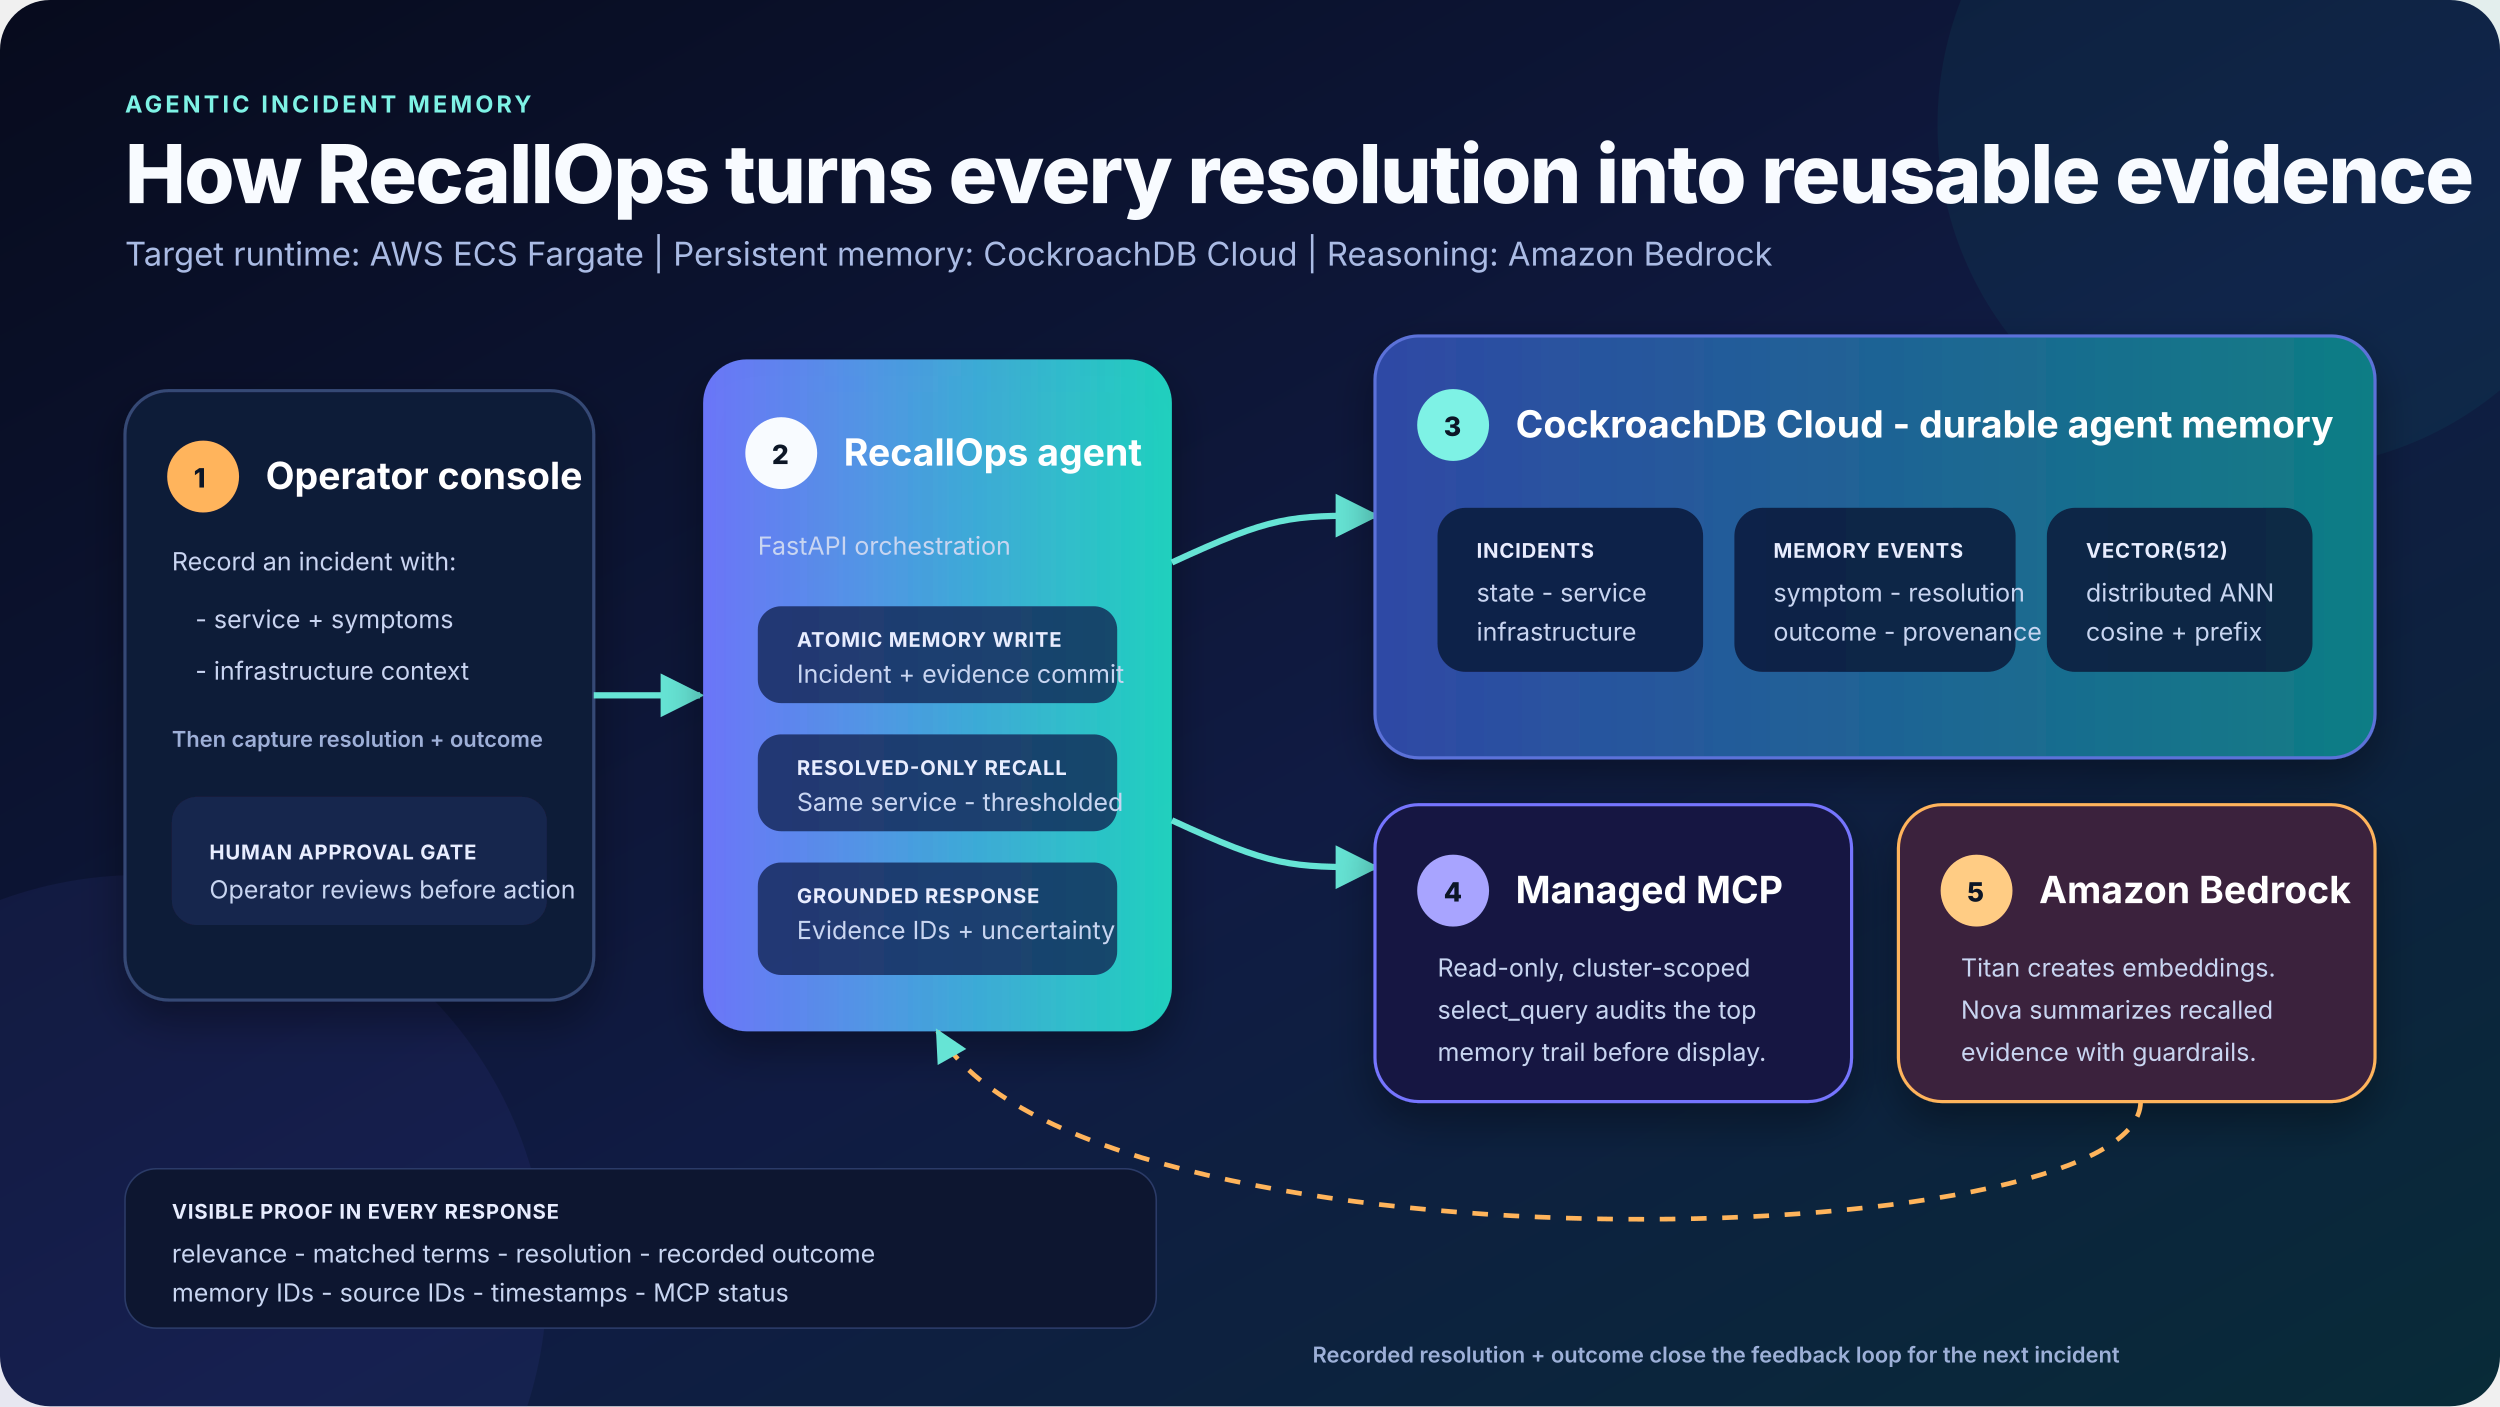
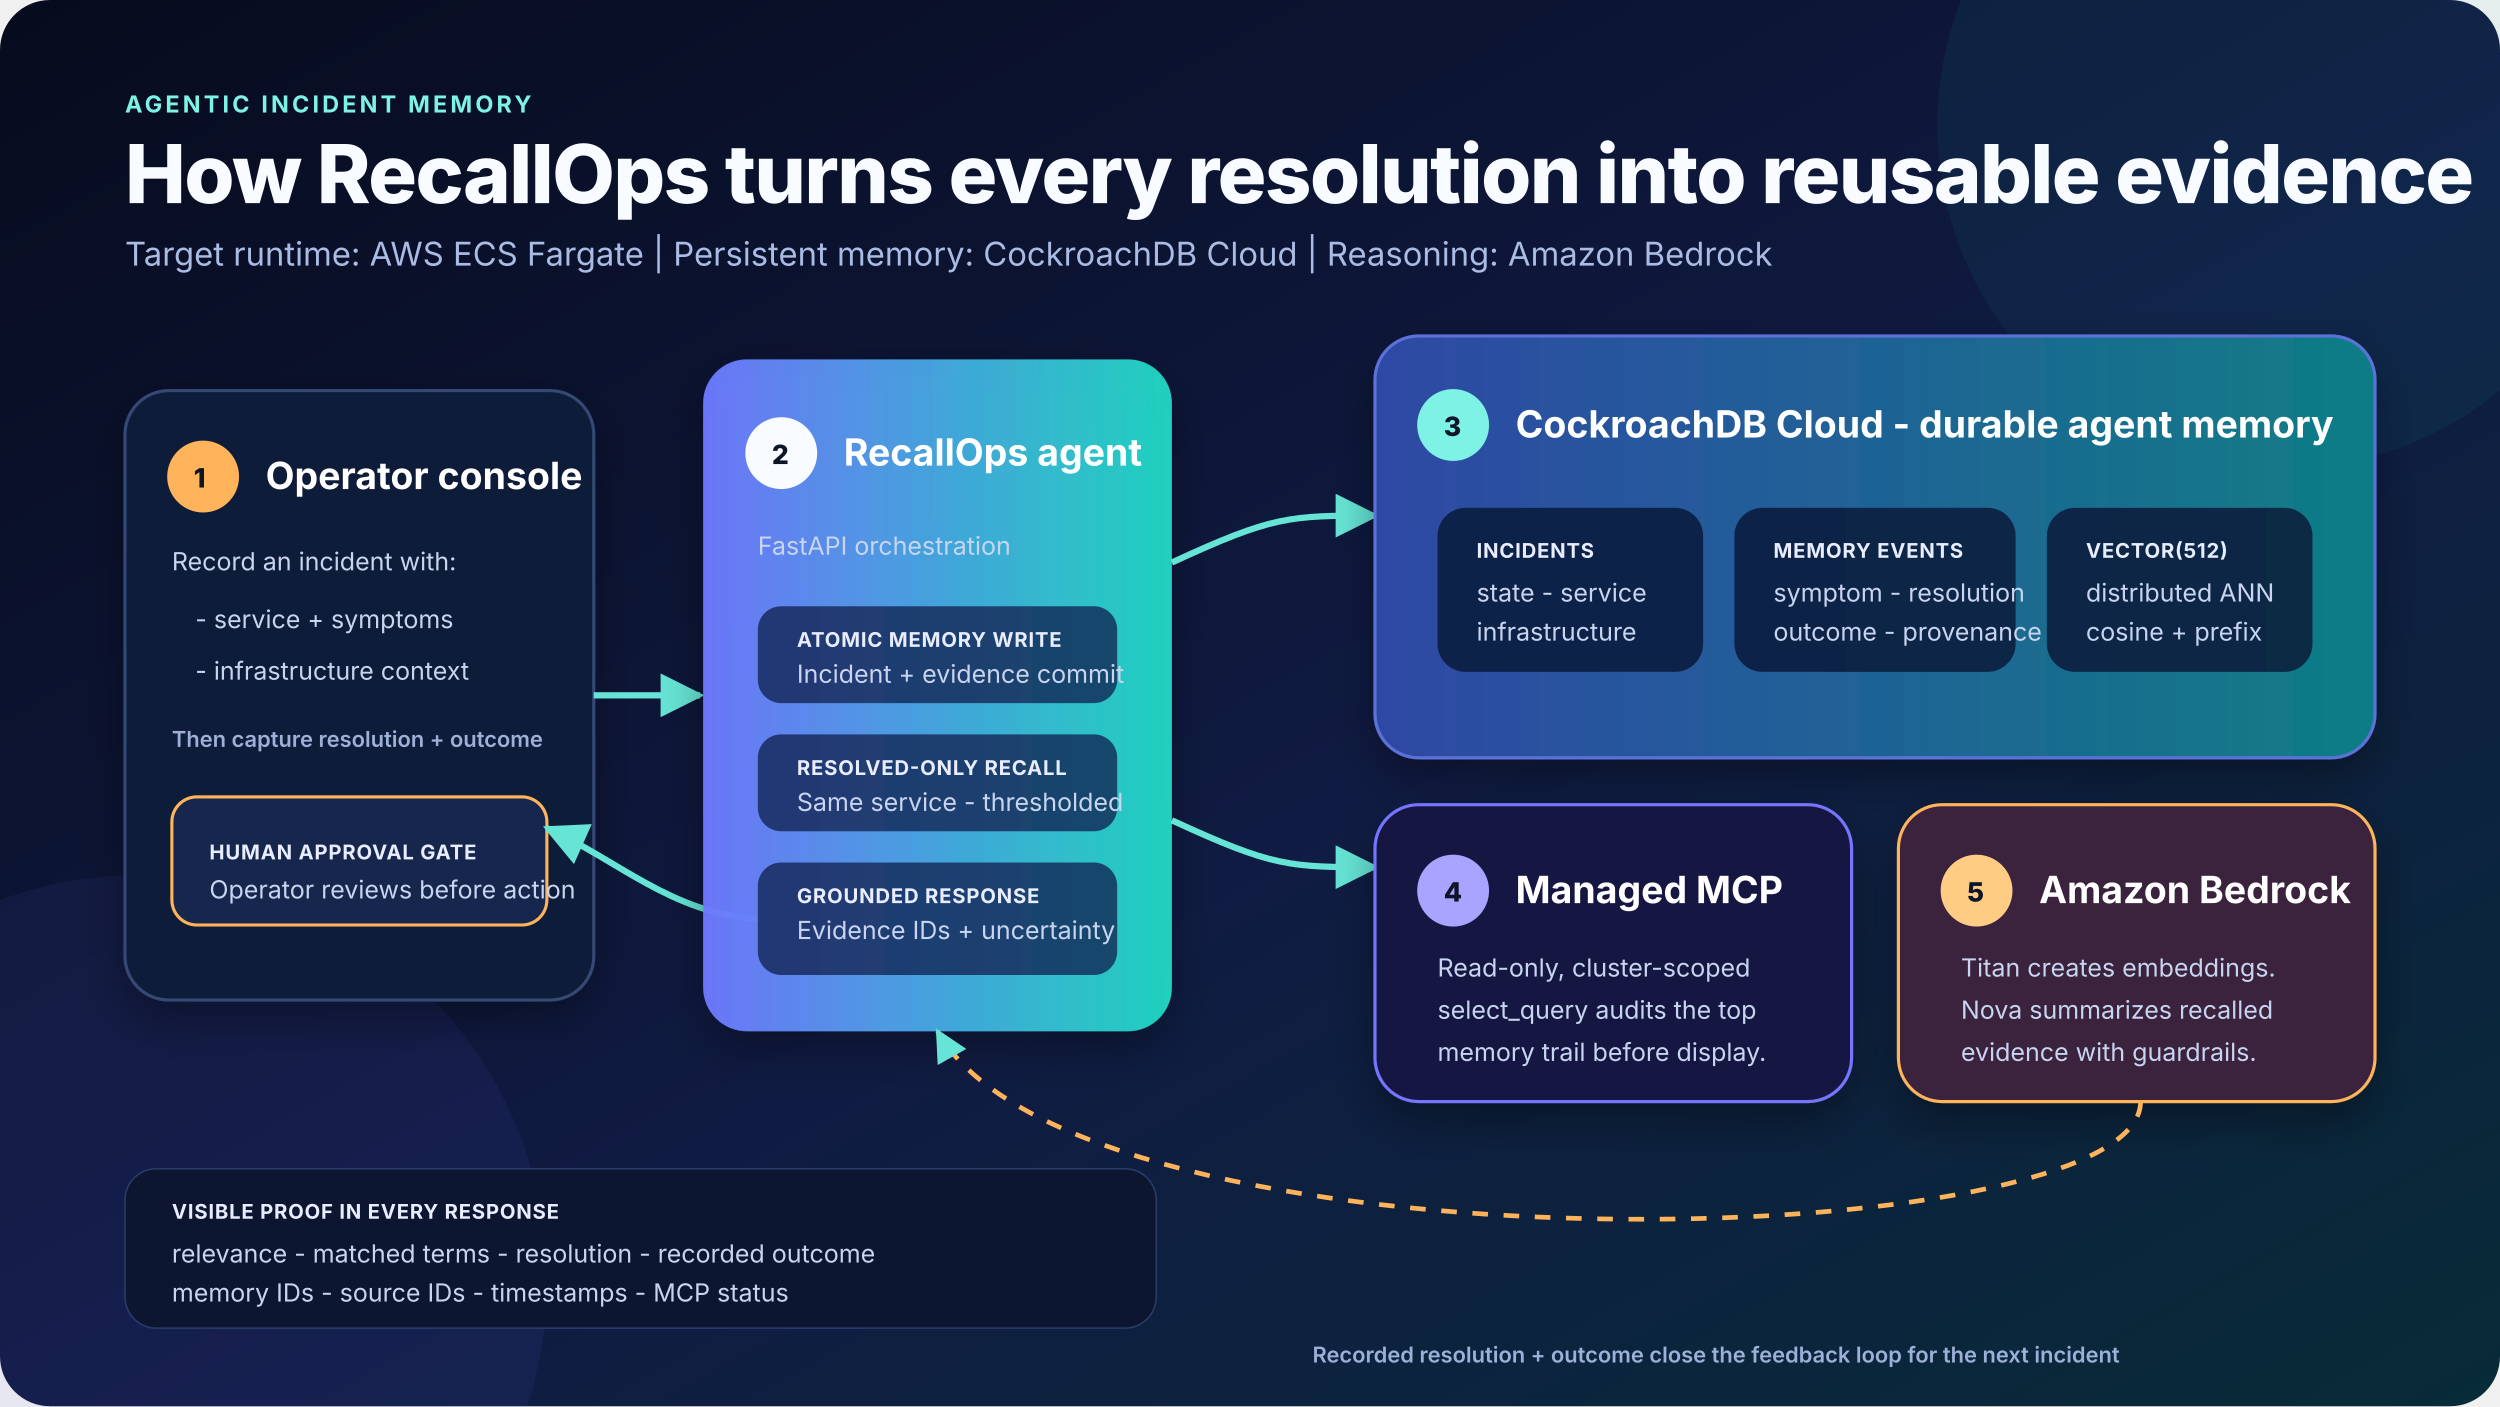
<svg xmlns="http://www.w3.org/2000/svg" width="1600" height="900" viewBox="0 0 1600 900" role="img" aria-labelledby="title desc">
  <defs>
    <linearGradient id="bg" x1="0" x2="1" y1="0" y2="1">
      <stop offset="0" stop-color="#070b1d" />
      <stop offset="0.55" stop-color="#101b43" />
      <stop offset="1" stop-color="#082b38" />
    </linearGradient>
    <linearGradient id="agent" x1="0" x2="1">
      <stop offset="0" stop-color="#6f78ff" />
      <stop offset="1" stop-color="#20d7c2" />
    </linearGradient>
    <linearGradient id="memory" x1="0" x2="1">
      <stop offset="0" stop-color="#2f49a5" />
      <stop offset="1" stop-color="#0f7d85" />
    </linearGradient>
    <filter id="shadow" x="-20%" y="-20%" width="140%" height="140%">
      <feDropShadow dx="0" dy="12" stdDeviation="14" flood-color="#000" flood-opacity="0.35" />
    </filter>
    <marker id="arrow" viewBox="0 0 10 10" refX="9" refY="5" markerWidth="7" markerHeight="7" orient="auto-start-reverse">
      <path d="M 0 0 L 10 5 L 0 10 z" fill="#66e4d5" />
    </marker>
    <style>
      .title { font: 800 52px Inter,Segoe UI,sans-serif; fill: #f8fbff; letter-spacing: -1px; }
      .subtitle { font: 400 21px Inter,Segoe UI,sans-serif; fill: #aabbe4; }
      .eyebrow { font: 700 15px Inter,Segoe UI,sans-serif; fill: #7ef2e5; letter-spacing: 2px; }
      .box-title { font: 700 24px Inter,Segoe UI,sans-serif; fill: #fff; }
      .box-copy { font: 400 16px Inter,Segoe UI,sans-serif; fill: #c8d5f1; }
      .chip { font: 700 13px Inter,Segoe UI,sans-serif; fill: #e8edff; letter-spacing: .5px; }
      .step { font: 800 17px Inter,Segoe UI,sans-serif; fill: #081426; }
      .label { font: 600 14px Inter,Segoe UI,sans-serif; fill: #9db0d8; }
      .arrow { stroke: #66e4d5; stroke-width: 4; fill: none; marker-end: url(#arrow); }
      .feedback { stroke: #ffb45b; stroke-width: 3; fill: none; stroke-dasharray: 10 10; marker-end: url(#arrow); }
    </style>
  </defs>
  <rect width="1600" height="900" rx="32" fill="url(#bg)" />
  <circle cx="1460" cy="80" r="220" fill="#18c9b7" opacity="0.06" />
  <circle cx="90" cy="820" r="260" fill="#6b67ff" opacity="0.07" />
  <text class="eyebrow" x="80" y="72">AGENTIC INCIDENT MEMORY</text>
  <text class="title" x="80" y="130">How RecallOps turns every resolution into reusable evidence</text>
  <text class="subtitle" x="80" y="170">Target runtime: AWS ECS Fargate | Persistent memory: CockroachDB Cloud | Reasoning: Amazon Bedrock</text>
  <g filter="url(#shadow)">
    <rect x="80" y="250" width="300" height="390" rx="28" fill="#111a38" stroke="#344875" stroke-width="2" />
    <circle cx="130" cy="305" r="23" fill="#ffb45b" />
    <text class="step" x="124" y="312">1</text>
    <text class="box-title" x="170" y="313">Operator console</text>
    <text class="box-copy" x="110" y="365">Record an incident with:</text>
    <text class="box-copy" x="125" y="402">- service + symptoms</text>
    <text class="box-copy" x="125" y="435">- infrastructure context</text>
    <text class="label" x="110" y="478">Then capture resolution + outcome</text>
-     <rect x="110" y="510" width="240" height="82" rx="16" fill="#17264d" />
+     <rect x="110" y="510" width="240" height="82" rx="16" fill="#17264d" stroke="#ffb45b" stroke-width="2" />
    <text class="chip" x="134" y="550">HUMAN APPROVAL GATE</text>
    <text class="box-copy" x="134" y="575">Operator reviews before action</text>
  </g>
  <path class="arrow" d="M 380 445 C 405 445, 420 445, 448 445" />
+   <path class="arrow" d="M 485 588 C 430 585, 395 550, 350 530" />
  <g filter="url(#shadow)">
    <rect x="450" y="230" width="300" height="430" rx="28" fill="url(#agent)" opacity="0.96" />
    <circle cx="500" cy="290" r="23" fill="#f8fbff" />
    <text class="step" x="494" y="297">2</text>
    <text class="box-title" x="540" y="298">RecallOps agent</text>
    <text class="box-copy" x="485" y="355" fill="#ecf6ff">FastAPI orchestration</text>
    <rect x="485" y="388" width="230" height="62" rx="15" fill="#101d4e" opacity="0.75" />
    <text class="chip" x="510" y="414">ATOMIC MEMORY WRITE</text>
    <text class="box-copy" x="510" y="437">Incident + evidence commit</text>
    <rect x="485" y="470" width="230" height="62" rx="15" fill="#101d4e" opacity="0.75" />
    <text class="chip" x="510" y="496">RESOLVED-ONLY RECALL</text>
    <text class="box-copy" x="510" y="519">Same service - thresholded</text>
    <rect x="485" y="552" width="230" height="72" rx="15" fill="#101d4e" opacity="0.75" />
    <text class="chip" x="510" y="578">GROUNDED RESPONSE</text>
    <text class="box-copy" x="510" y="601">Evidence IDs + uncertainty</text>
  </g>
  <path class="arrow" d="M 750 360 C 815 330, 825 330, 880 330" />
  <path class="arrow" d="M 750 525 C 815 555, 825 555, 880 555" />
  <g filter="url(#shadow)">
    <rect x="880" y="215" width="640" height="270" rx="28" fill="url(#memory)" stroke="#5c72d9" stroke-width="2" />
    <circle cx="930" cy="272" r="23" fill="#7ef2e5" />
    <text class="step" x="924" y="279">3</text>
    <text class="box-title" x="970" y="280">CockroachDB Cloud - durable agent memory</text>
    <rect x="920" y="325" width="170" height="105" rx="18" fill="#0b1736" opacity="0.82" />
    <text class="chip" x="945" y="357">INCIDENTS</text>
    <text class="box-copy" x="945" y="385">state - service</text>
    <text class="box-copy" x="945" y="410">infrastructure</text>
    <rect x="1110" y="325" width="180" height="105" rx="18" fill="#0b1736" opacity="0.82" />
    <text class="chip" x="1135" y="357">MEMORY EVENTS</text>
    <text class="box-copy" x="1135" y="385">symptom - resolution</text>
    <text class="box-copy" x="1135" y="410">outcome - provenance</text>
    <rect x="1310" y="325" width="170" height="105" rx="18" fill="#0b1736" opacity="0.82" />
    <text class="chip" x="1335" y="357">VECTOR(512)</text>
    <text class="box-copy" x="1335" y="385">distributed ANN</text>
    <text class="box-copy" x="1335" y="410">cosine + prefix</text>
  </g>
  <g filter="url(#shadow)">
    <rect x="880" y="515" width="305" height="190" rx="28" fill="#171943" stroke="#7675ff" stroke-width="2" />
    <circle cx="930" cy="570" r="23" fill="#a8a4ff" />
    <text class="step" x="924" y="577">4</text>
    <text class="box-title" x="970" y="578">Managed MCP</text>
    <text class="box-copy" x="920" y="625">Read-only, cluster-scoped</text>
    <text class="box-copy" x="920" y="652">select_query audits the top</text>
    <text class="box-copy" x="920" y="679">memory trail before display.</text>
  </g>
  <g filter="url(#shadow)">
    <rect x="1215" y="515" width="305" height="190" rx="28" fill="#3a203c" stroke="#ffb45b" stroke-width="2" />
    <circle cx="1265" cy="570" r="23" fill="#ffcc84" />
    <text class="step" x="1259" y="577">5</text>
    <text class="box-title" x="1305" y="578">Amazon Bedrock</text>
    <text class="box-copy" x="1255" y="625">Titan creates embeddings.</text>
    <text class="box-copy" x="1255" y="652">Nova summarizes recalled</text>
    <text class="box-copy" x="1255" y="679">evidence with guardrails.</text>
  </g>
  <path class="feedback" d="M 1370 705 C 1370 805, 690 820, 600 660" />
  <text class="label" x="840" y="872">Recorded resolution + outcome close the feedback loop for the next incident</text>
  <rect x="80" y="748" width="660" height="102" rx="20" fill="#0d1630" stroke="#2b3b68" />
  <text class="chip" x="110" y="780">VISIBLE PROOF IN EVERY RESPONSE</text>
  <text class="box-copy" x="110" y="808">relevance - matched terms - resolution - recorded outcome</text>
  <text class="box-copy" x="110" y="833">memory IDs - source IDs - timestamps - MCP status</text>
</svg>
